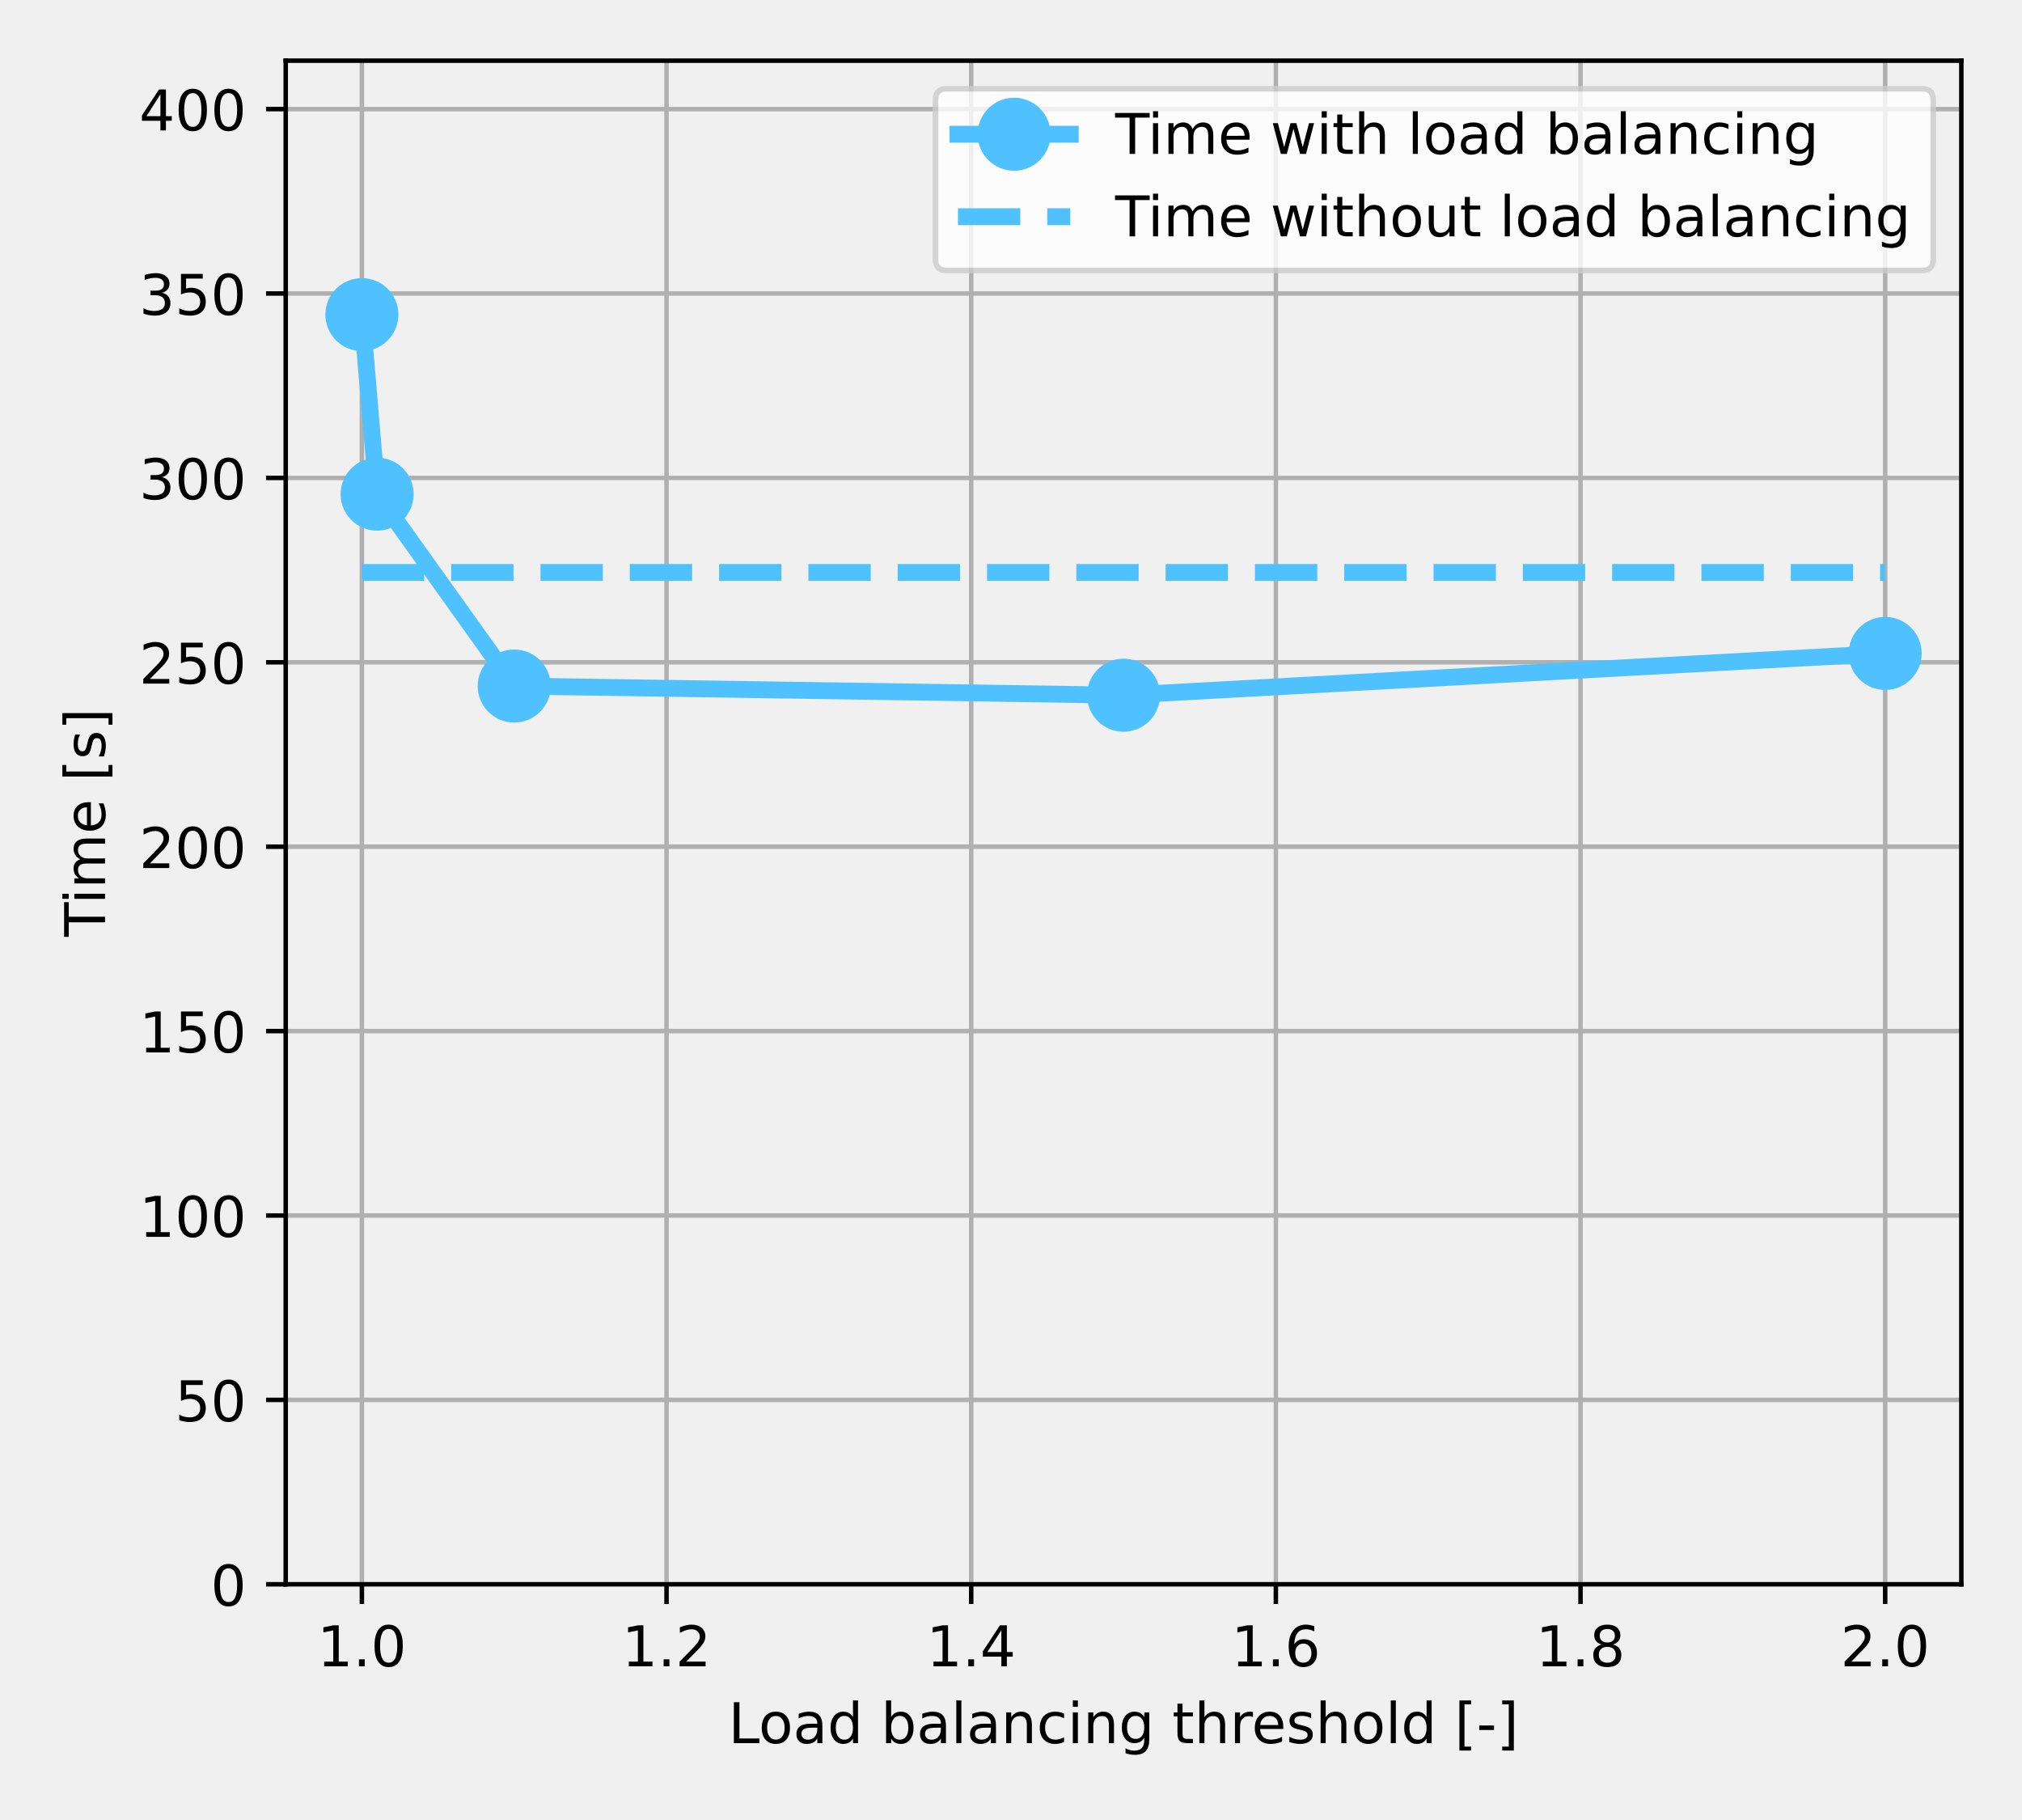
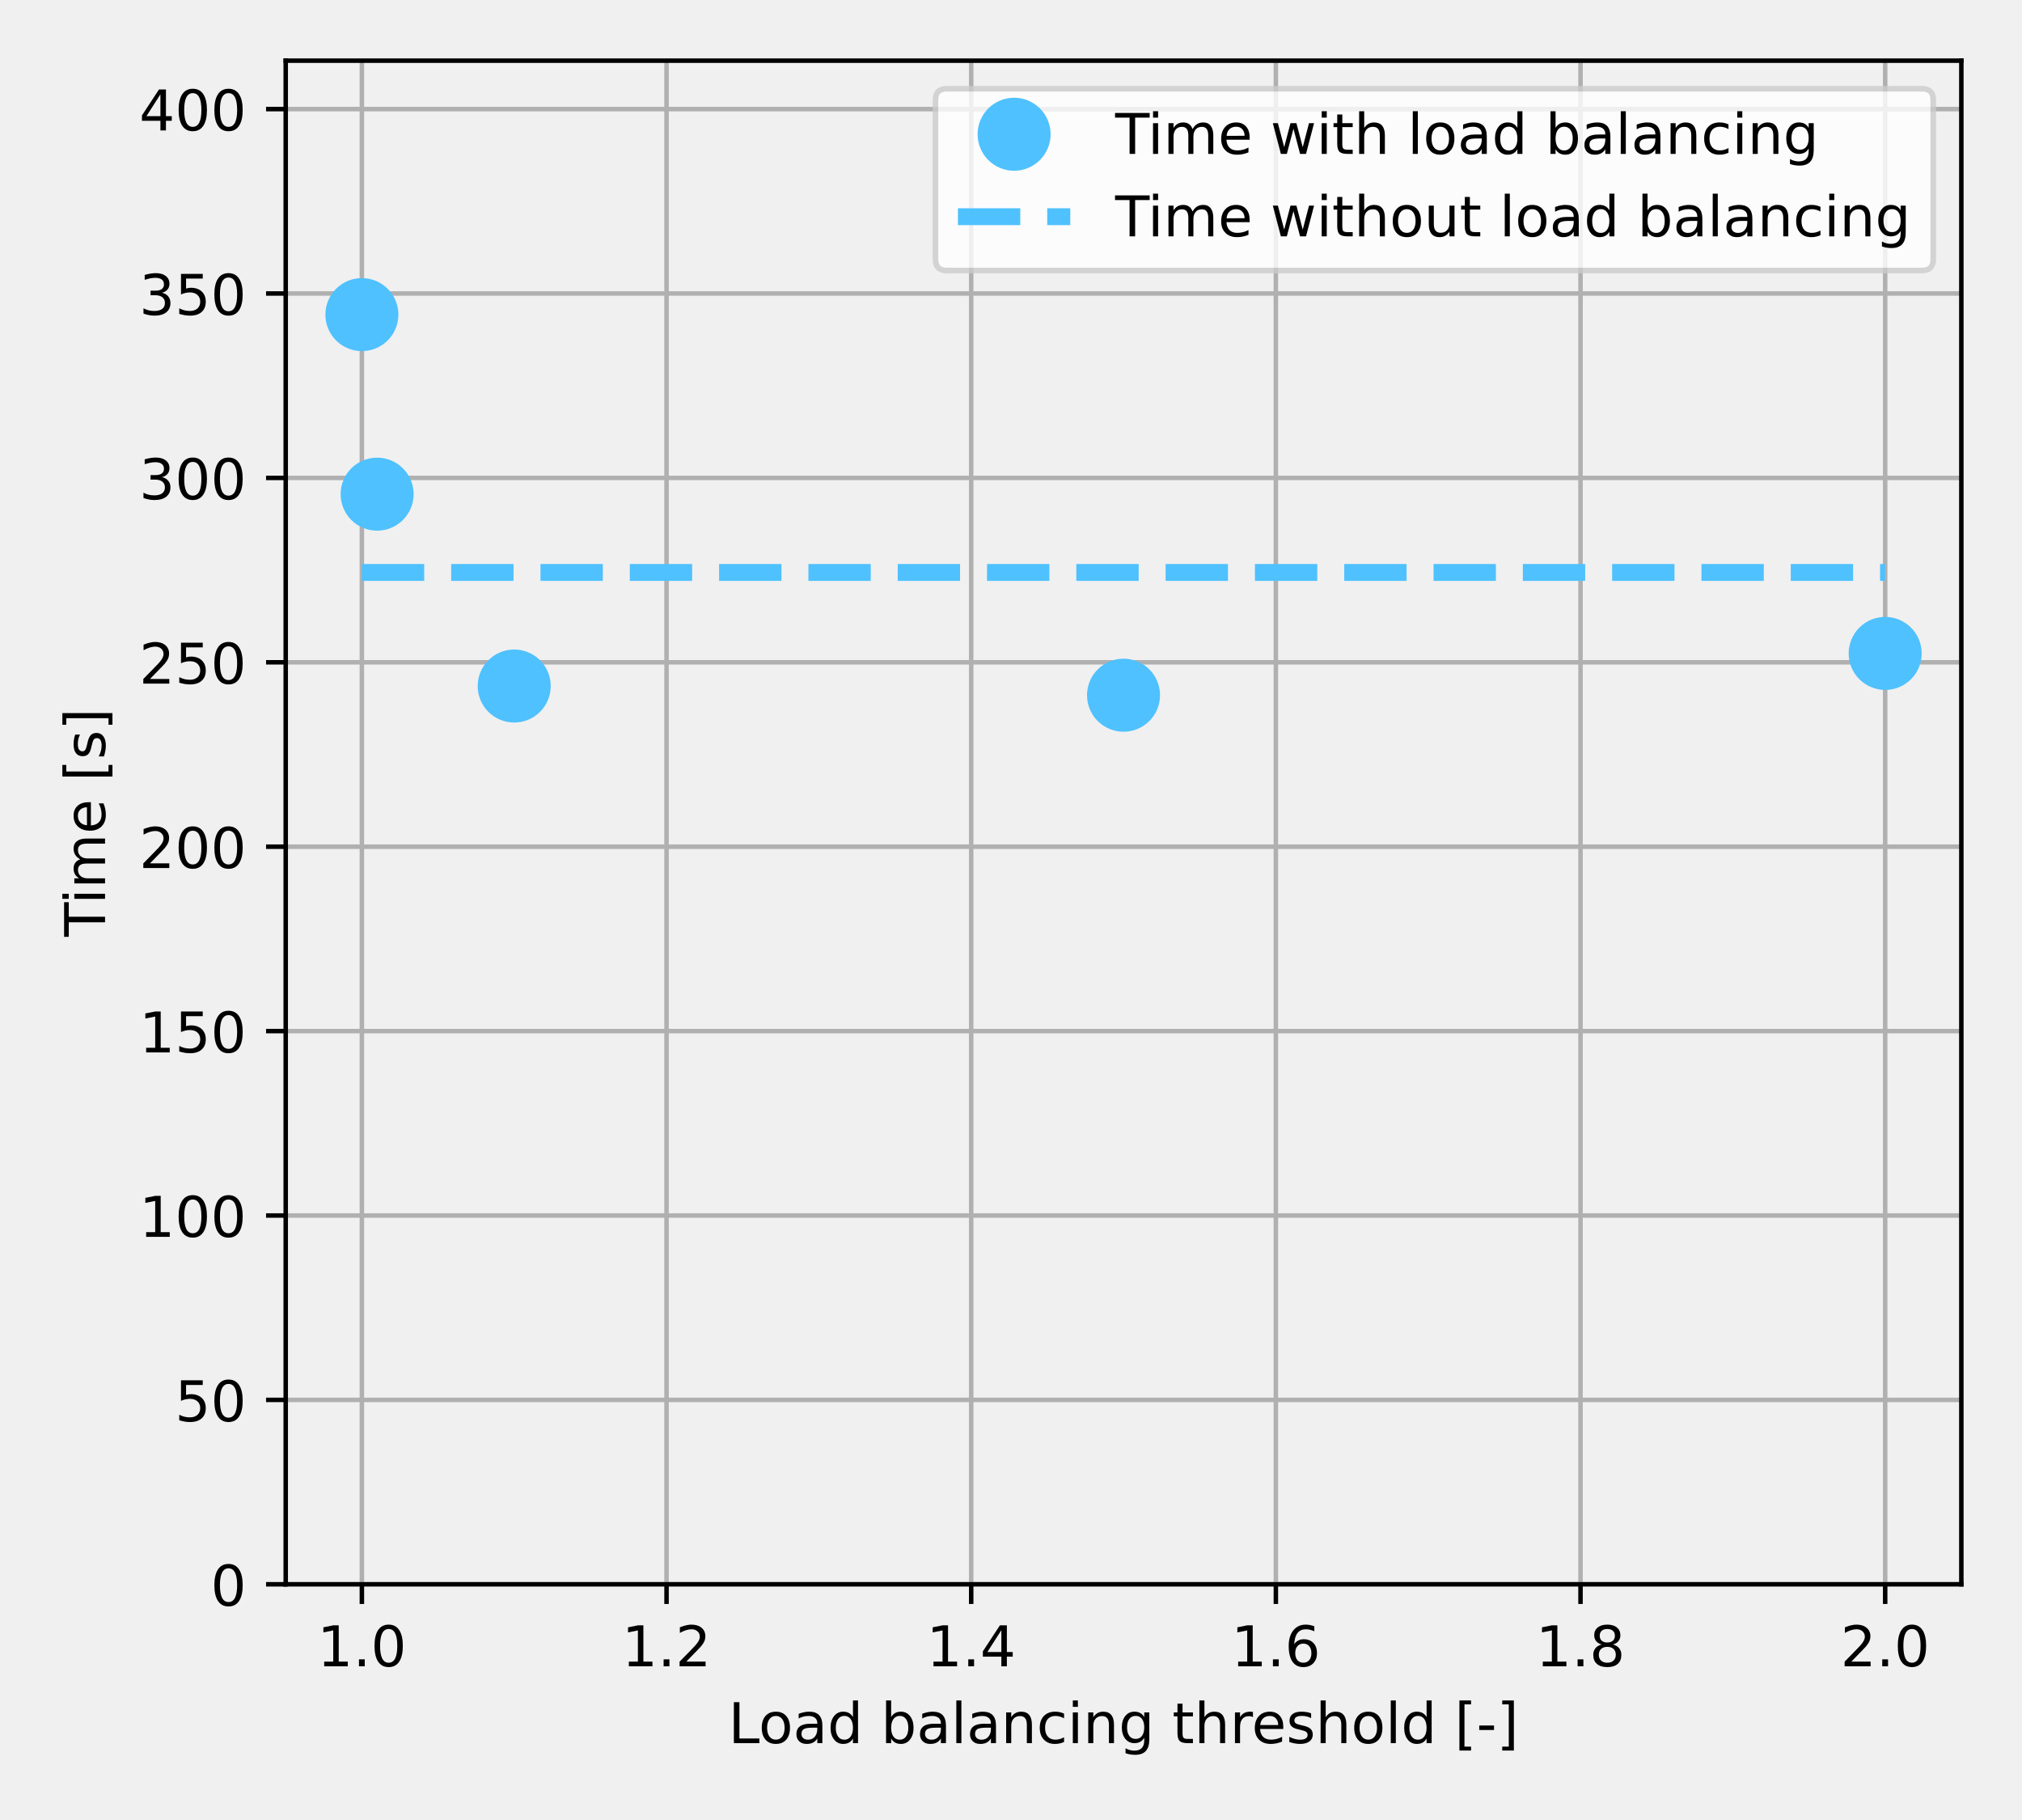
<svg xmlns="http://www.w3.org/2000/svg" xmlns:xlink="http://www.w3.org/1999/xlink" width="360pt" height="324pt" viewBox="0 0 360 324" version="1.1">
  <defs>
    <style type="text/css">*{stroke-linejoin: round; stroke-linecap: butt}</style>
  </defs>
  <g id="figure_1">
    <g id="patch_1">
      <path d="M 0 324  L 360 324  L 360 0  L 0 0  L 0 324  z " style="fill: none" />
    </g>
    <g id="axes_1">
      <g id="patch_2">
        <path d="M 50.87 282.04  L 349.2 282.04  L 349.2 10.8  L 50.87 10.8  L 50.87 282.04  z " style="fill: none" />
      </g>
      <g id="matplotlib.axis_1">
        <g id="xtick_1">
          <g id="line2d_1">
-             <path d="M 64.43 282.04  L 64.43 10.8  " clip-path="url(#p632267bd75)" style="fill: none; stroke: #b0b0b0; stroke-width: 0.8; stroke-linecap: square" />
+             <path d="M 64.43 282.04  L 64.43 10.8  " clip-path="url(#p7f5365e370)" style="fill: none; stroke: #b0b0b0; stroke-width: 0.8; stroke-linecap: square" />
          </g>
          <g id="line2d_2">
            <defs>
-               <path id="m1d041467c5" d="M 0 0  L 0 3.5  " style="stroke: #000000; stroke-width: 0.8" />
-             </defs>
-             <g>
-               <use xlink:href="#m1d041467c5" x="64.43" y="282.04" style="stroke: #000000; stroke-width: 0.8" />
+               <path id="m1c32c2e2c2" d="M 0 0  L 0 3.5  " style="stroke: #000000; stroke-width: 0.8" />
+             </defs>
+             <g>
+               <use xlink:href="#m1c32c2e2c2" x="64.43" y="282.04" style="stroke: #000000; stroke-width: 0.8" />
            </g>
          </g>
          <g id="text_1">
            <g transform="translate(56.47889 296.6384)scale(0.1 -0.1)">
              <defs>
                <path id="DejaVuSans-31" d="M 794 531  L 1825 531  L 1825 4091  L 703 3866  L 703 4441  L 1819 4666  L 2450 4666  L 2450 531  L 3481 531  L 3481 0  L 794 0  L 794 531  z " transform="scale(0.015625)" />
                <path id="DejaVuSans-2e" d="M 684 794  L 1344 794  L 1344 0  L 684 0  L 684 794  z " transform="scale(0.015625)" />
                <path id="DejaVuSans-30" d="M 2034 4250  Q 1547 4250 1301 3770  Q 1056 3291 1056 2328  Q 1056 1369 1301 889  Q 1547 409 2034 409  Q 2525 409 2770 889  Q 3016 1369 3016 2328  Q 3016 3291 2770 3770  Q 2525 4250 2034 4250  z M 2034 4750  Q 2819 4750 3233 4129  Q 3647 3509 3647 2328  Q 3647 1150 3233 529  Q 2819 -91 2034 -91  Q 1250 -91 836 529  Q 422 1150 422 2328  Q 422 3509 836 4129  Q 1250 4750 2034 4750  z " transform="scale(0.015625)" />
              </defs>
              <use xlink:href="#DejaVuSans-31" />
              <use xlink:href="#DejaVuSans-2e" x="63.623" />
              <use xlink:href="#DejaVuSans-30" x="95.41" />
            </g>
          </g>
        </g>
        <g id="xtick_2">
          <g id="line2d_3">
-             <path d="M 118.672 282.04  L 118.672 10.8  " clip-path="url(#p632267bd75)" style="fill: none; stroke: #b0b0b0; stroke-width: 0.8; stroke-linecap: square" />
+             <path d="M 118.672 282.04  L 118.672 10.8  " clip-path="url(#p7f5365e370)" style="fill: none; stroke: #b0b0b0; stroke-width: 0.8; stroke-linecap: square" />
          </g>
          <g id="line2d_4">
            <g>
-               <use xlink:href="#m1d041467c5" x="118.672" y="282.04" style="stroke: #000000; stroke-width: 0.8" />
+               <use xlink:href="#m1c32c2e2c2" x="118.672" y="282.04" style="stroke: #000000; stroke-width: 0.8" />
            </g>
          </g>
          <g id="text_2">
            <g transform="translate(110.7207 296.6384)scale(0.1 -0.1)">
              <defs>
                <path id="DejaVuSans-32" d="M 1228 531  L 3431 531  L 3431 0  L 469 0  L 469 531  Q 828 903 1448 1529  Q 2069 2156 2228 2338  Q 2531 2678 2651 2914  Q 2772 3150 2772 3378  Q 2772 3750 2511 3984  Q 2250 4219 1831 4219  Q 1534 4219 1204 4116  Q 875 4013 500 3803  L 500 4441  Q 881 4594 1212 4672  Q 1544 4750 1819 4750  Q 2544 4750 2975 4387  Q 3406 4025 3406 3419  Q 3406 3131 3298 2873  Q 3191 2616 2906 2266  Q 2828 2175 2409 1742  Q 1991 1309 1228 531  z " transform="scale(0.015625)" />
              </defs>
              <use xlink:href="#DejaVuSans-31" />
              <use xlink:href="#DejaVuSans-2e" x="63.623" />
              <use xlink:href="#DejaVuSans-32" x="95.41" />
            </g>
          </g>
        </g>
        <g id="xtick_3">
          <g id="line2d_5">
-             <path d="M 172.914 282.04  L 172.914 10.8  " clip-path="url(#p632267bd75)" style="fill: none; stroke: #b0b0b0; stroke-width: 0.8; stroke-linecap: square" />
+             <path d="M 172.914 282.04  L 172.914 10.8  " clip-path="url(#p7f5365e370)" style="fill: none; stroke: #b0b0b0; stroke-width: 0.8; stroke-linecap: square" />
          </g>
          <g id="line2d_6">
            <g>
-               <use xlink:href="#m1d041467c5" x="172.914" y="282.04" style="stroke: #000000; stroke-width: 0.8" />
+               <use xlink:href="#m1c32c2e2c2" x="172.914" y="282.04" style="stroke: #000000; stroke-width: 0.8" />
            </g>
          </g>
          <g id="text_3">
            <g transform="translate(164.9625 296.6384)scale(0.1 -0.1)">
              <defs>
                <path id="DejaVuSans-34" d="M 2419 4116  L 825 1625  L 2419 1625  L 2419 4116  z M 2253 4666  L 3047 4666  L 3047 1625  L 3713 1625  L 3713 1100  L 3047 1100  L 3047 0  L 2419 0  L 2419 1100  L 313 1100  L 313 1709  L 2253 4666  z " transform="scale(0.015625)" />
              </defs>
              <use xlink:href="#DejaVuSans-31" />
              <use xlink:href="#DejaVuSans-2e" x="63.623" />
              <use xlink:href="#DejaVuSans-34" x="95.41" />
            </g>
          </g>
        </g>
        <g id="xtick_4">
          <g id="line2d_7">
-             <path d="M 227.156 282.04  L 227.156 10.8  " clip-path="url(#p632267bd75)" style="fill: none; stroke: #b0b0b0; stroke-width: 0.8; stroke-linecap: square" />
+             <path d="M 227.156 282.04  L 227.156 10.8  " clip-path="url(#p7f5365e370)" style="fill: none; stroke: #b0b0b0; stroke-width: 0.8; stroke-linecap: square" />
          </g>
          <g id="line2d_8">
            <g>
-               <use xlink:href="#m1d041467c5" x="227.156" y="282.04" style="stroke: #000000; stroke-width: 0.8" />
+               <use xlink:href="#m1c32c2e2c2" x="227.156" y="282.04" style="stroke: #000000; stroke-width: 0.8" />
            </g>
          </g>
          <g id="text_4">
            <g transform="translate(219.2043 296.6384)scale(0.1 -0.1)">
              <defs>
                <path id="DejaVuSans-36" d="M 2113 2584  Q 1688 2584 1439 2293  Q 1191 2003 1191 1497  Q 1191 994 1439 701  Q 1688 409 2113 409  Q 2538 409 2786 701  Q 3034 994 3034 1497  Q 3034 2003 2786 2293  Q 2538 2584 2113 2584  z M 3366 4563  L 3366 3988  Q 3128 4100 2886 4159  Q 2644 4219 2406 4219  Q 1781 4219 1451 3797  Q 1122 3375 1075 2522  Q 1259 2794 1537 2939  Q 1816 3084 2150 3084  Q 2853 3084 3261 2657  Q 3669 2231 3669 1497  Q 3669 778 3244 343  Q 2819 -91 2113 -91  Q 1303 -91 875 529  Q 447 1150 447 2328  Q 447 3434 972 4092  Q 1497 4750 2381 4750  Q 2619 4750 2861 4703  Q 3103 4656 3366 4563  z " transform="scale(0.015625)" />
              </defs>
              <use xlink:href="#DejaVuSans-31" />
              <use xlink:href="#DejaVuSans-2e" x="63.623" />
              <use xlink:href="#DejaVuSans-36" x="95.41" />
            </g>
          </g>
        </g>
        <g id="xtick_5">
          <g id="line2d_9">
-             <path d="M 281.398 282.04  L 281.398 10.8  " clip-path="url(#p632267bd75)" style="fill: none; stroke: #b0b0b0; stroke-width: 0.8; stroke-linecap: square" />
+             <path d="M 281.398 282.04  L 281.398 10.8  " clip-path="url(#p7f5365e370)" style="fill: none; stroke: #b0b0b0; stroke-width: 0.8; stroke-linecap: square" />
          </g>
          <g id="line2d_10">
            <g>
-               <use xlink:href="#m1d041467c5" x="281.398" y="282.04" style="stroke: #000000; stroke-width: 0.8" />
+               <use xlink:href="#m1c32c2e2c2" x="281.398" y="282.04" style="stroke: #000000; stroke-width: 0.8" />
            </g>
          </g>
          <g id="text_5">
            <g transform="translate(273.4462 296.6384)scale(0.1 -0.1)">
              <defs>
                <path id="DejaVuSans-38" d="M 2034 2216  Q 1584 2216 1326 1975  Q 1069 1734 1069 1313  Q 1069 891 1326 650  Q 1584 409 2034 409  Q 2484 409 2743 651  Q 3003 894 3003 1313  Q 3003 1734 2745 1975  Q 2488 2216 2034 2216  z M 1403 2484  Q 997 2584 770 2862  Q 544 3141 544 3541  Q 544 4100 942 4425  Q 1341 4750 2034 4750  Q 2731 4750 3128 4425  Q 3525 4100 3525 3541  Q 3525 3141 3298 2862  Q 3072 2584 2669 2484  Q 3125 2378 3379 2068  Q 3634 1759 3634 1313  Q 3634 634 3220 271  Q 2806 -91 2034 -91  Q 1263 -91 848 271  Q 434 634 434 1313  Q 434 1759 690 2068  Q 947 2378 1403 2484  z M 1172 3481  Q 1172 3119 1398 2916  Q 1625 2713 2034 2713  Q 2441 2713 2670 2916  Q 2900 3119 2900 3481  Q 2900 3844 2670 4047  Q 2441 4250 2034 4250  Q 1625 4250 1398 4047  Q 1172 3844 1172 3481  z " transform="scale(0.015625)" />
              </defs>
              <use xlink:href="#DejaVuSans-31" />
              <use xlink:href="#DejaVuSans-2e" x="63.623" />
              <use xlink:href="#DejaVuSans-38" x="95.41" />
            </g>
          </g>
        </g>
        <g id="xtick_6">
          <g id="line2d_11">
-             <path d="M 335.64 282.04  L 335.64 10.8  " clip-path="url(#p632267bd75)" style="fill: none; stroke: #b0b0b0; stroke-width: 0.8; stroke-linecap: square" />
+             <path d="M 335.64 282.04  L 335.64 10.8  " clip-path="url(#p7f5365e370)" style="fill: none; stroke: #b0b0b0; stroke-width: 0.8; stroke-linecap: square" />
          </g>
          <g id="line2d_12">
            <g>
-               <use xlink:href="#m1d041467c5" x="335.64" y="282.04" style="stroke: #000000; stroke-width: 0.8" />
+               <use xlink:href="#m1c32c2e2c2" x="335.64" y="282.04" style="stroke: #000000; stroke-width: 0.8" />
            </g>
          </g>
          <g id="text_6">
            <g transform="translate(327.688 296.6384)scale(0.1 -0.1)">
              <use xlink:href="#DejaVuSans-32" />
              <use xlink:href="#DejaVuSans-2e" x="63.623" />
              <use xlink:href="#DejaVuSans-30" x="95.41" />
            </g>
          </g>
        </g>
        <g id="text_7">
          <g transform="translate(129.6803 310.3166)scale(0.1 -0.1)">
            <defs>
              <path id="DejaVuSans-4c" d="M 628 4666  L 1259 4666  L 1259 531  L 3531 531  L 3531 0  L 628 0  L 628 4666  z " transform="scale(0.015625)" />
              <path id="DejaVuSans-6f" d="M 1959 3097  Q 1497 3097 1228 2736  Q 959 2375 959 1747  Q 959 1119 1226 758  Q 1494 397 1959 397  Q 2419 397 2687 759  Q 2956 1122 2956 1747  Q 2956 2369 2687 2733  Q 2419 3097 1959 3097  z M 1959 3584  Q 2709 3584 3137 3096  Q 3566 2609 3566 1747  Q 3566 888 3137 398  Q 2709 -91 1959 -91  Q 1206 -91 779 398  Q 353 888 353 1747  Q 353 2609 779 3096  Q 1206 3584 1959 3584  z " transform="scale(0.015625)" />
              <path id="DejaVuSans-61" d="M 2194 1759  Q 1497 1759 1228 1600  Q 959 1441 959 1056  Q 959 750 1161 570  Q 1363 391 1709 391  Q 2188 391 2477 730  Q 2766 1069 2766 1631  L 2766 1759  L 2194 1759  z M 3341 1997  L 3341 0  L 2766 0  L 2766 531  Q 2569 213 2275 61  Q 1981 -91 1556 -91  Q 1019 -91 701 211  Q 384 513 384 1019  Q 384 1609 779 1909  Q 1175 2209 1959 2209  L 2766 2209  L 2766 2266  Q 2766 2663 2505 2880  Q 2244 3097 1772 3097  Q 1472 3097 1187 3025  Q 903 2953 641 2809  L 641 3341  Q 956 3463 1253 3523  Q 1550 3584 1831 3584  Q 2591 3584 2966 3190  Q 3341 2797 3341 1997  z " transform="scale(0.015625)" />
              <path id="DejaVuSans-64" d="M 2906 2969  L 2906 4863  L 3481 4863  L 3481 0  L 2906 0  L 2906 525  Q 2725 213 2448 61  Q 2172 -91 1784 -91  Q 1150 -91 751 415  Q 353 922 353 1747  Q 353 2572 751 3078  Q 1150 3584 1784 3584  Q 2172 3584 2448 3432  Q 2725 3281 2906 2969  z M 947 1747  Q 947 1113 1208 752  Q 1469 391 1925 391  Q 2381 391 2643 752  Q 2906 1113 2906 1747  Q 2906 2381 2643 2742  Q 2381 3103 1925 3103  Q 1469 3103 1208 2742  Q 947 2381 947 1747  z " transform="scale(0.015625)" />
              <path id="DejaVuSans-20" transform="scale(0.015625)" />
              <path id="DejaVuSans-62" d="M 3116 1747  Q 3116 2381 2855 2742  Q 2594 3103 2138 3103  Q 1681 3103 1420 2742  Q 1159 2381 1159 1747  Q 1159 1113 1420 752  Q 1681 391 2138 391  Q 2594 391 2855 752  Q 3116 1113 3116 1747  z M 1159 2969  Q 1341 3281 1617 3432  Q 1894 3584 2278 3584  Q 2916 3584 3314 3078  Q 3713 2572 3713 1747  Q 3713 922 3314 415  Q 2916 -91 2278 -91  Q 1894 -91 1617 61  Q 1341 213 1159 525  L 1159 0  L 581 0  L 581 4863  L 1159 4863  L 1159 2969  z " transform="scale(0.015625)" />
              <path id="DejaVuSans-6c" d="M 603 4863  L 1178 4863  L 1178 0  L 603 0  L 603 4863  z " transform="scale(0.015625)" />
              <path id="DejaVuSans-6e" d="M 3513 2113  L 3513 0  L 2938 0  L 2938 2094  Q 2938 2591 2744 2837  Q 2550 3084 2163 3084  Q 1697 3084 1428 2787  Q 1159 2491 1159 1978  L 1159 0  L 581 0  L 581 3500  L 1159 3500  L 1159 2956  Q 1366 3272 1645 3428  Q 1925 3584 2291 3584  Q 2894 3584 3203 3211  Q 3513 2838 3513 2113  z " transform="scale(0.015625)" />
              <path id="DejaVuSans-63" d="M 3122 3366  L 3122 2828  Q 2878 2963 2633 3030  Q 2388 3097 2138 3097  Q 1578 3097 1268 2742  Q 959 2388 959 1747  Q 959 1106 1268 751  Q 1578 397 2138 397  Q 2388 397 2633 464  Q 2878 531 3122 666  L 3122 134  Q 2881 22 2623 -34  Q 2366 -91 2075 -91  Q 1284 -91 818 406  Q 353 903 353 1747  Q 353 2603 823 3093  Q 1294 3584 2113 3584  Q 2378 3584 2631 3529  Q 2884 3475 3122 3366  z " transform="scale(0.015625)" />
              <path id="DejaVuSans-69" d="M 603 3500  L 1178 3500  L 1178 0  L 603 0  L 603 3500  z M 603 4863  L 1178 4863  L 1178 4134  L 603 4134  L 603 4863  z " transform="scale(0.015625)" />
              <path id="DejaVuSans-67" d="M 2906 1791  Q 2906 2416 2648 2759  Q 2391 3103 1925 3103  Q 1463 3103 1205 2759  Q 947 2416 947 1791  Q 947 1169 1205 825  Q 1463 481 1925 481  Q 2391 481 2648 825  Q 2906 1169 2906 1791  z M 3481 434  Q 3481 -459 3084 -895  Q 2688 -1331 1869 -1331  Q 1566 -1331 1297 -1286  Q 1028 -1241 775 -1147  L 775 -588  Q 1028 -725 1275 -790  Q 1522 -856 1778 -856  Q 2344 -856 2625 -561  Q 2906 -266 2906 331  L 2906 616  Q 2728 306 2450 153  Q 2172 0 1784 0  Q 1141 0 747 490  Q 353 981 353 1791  Q 353 2603 747 3093  Q 1141 3584 1784 3584  Q 2172 3584 2450 3431  Q 2728 3278 2906 2969  L 2906 3500  L 3481 3500  L 3481 434  z " transform="scale(0.015625)" />
              <path id="DejaVuSans-74" d="M 1172 4494  L 1172 3500  L 2356 3500  L 2356 3053  L 1172 3053  L 1172 1153  Q 1172 725 1289 603  Q 1406 481 1766 481  L 2356 481  L 2356 0  L 1766 0  Q 1100 0 847 248  Q 594 497 594 1153  L 594 3053  L 172 3053  L 172 3500  L 594 3500  L 594 4494  L 1172 4494  z " transform="scale(0.015625)" />
              <path id="DejaVuSans-68" d="M 3513 2113  L 3513 0  L 2938 0  L 2938 2094  Q 2938 2591 2744 2837  Q 2550 3084 2163 3084  Q 1697 3084 1428 2787  Q 1159 2491 1159 1978  L 1159 0  L 581 0  L 581 4863  L 1159 4863  L 1159 2956  Q 1366 3272 1645 3428  Q 1925 3584 2291 3584  Q 2894 3584 3203 3211  Q 3513 2838 3513 2113  z " transform="scale(0.015625)" />
              <path id="DejaVuSans-72" d="M 2631 2963  Q 2534 3019 2420 3045  Q 2306 3072 2169 3072  Q 1681 3072 1420 2755  Q 1159 2438 1159 1844  L 1159 0  L 581 0  L 581 3500  L 1159 3500  L 1159 2956  Q 1341 3275 1631 3429  Q 1922 3584 2338 3584  Q 2397 3584 2469 3576  Q 2541 3569 2628 3553  L 2631 2963  z " transform="scale(0.015625)" />
              <path id="DejaVuSans-65" d="M 3597 1894  L 3597 1613  L 953 1613  Q 991 1019 1311 708  Q 1631 397 2203 397  Q 2534 397 2845 478  Q 3156 559 3463 722  L 3463 178  Q 3153 47 2828 -22  Q 2503 -91 2169 -91  Q 1331 -91 842 396  Q 353 884 353 1716  Q 353 2575 817 3079  Q 1281 3584 2069 3584  Q 2775 3584 3186 3129  Q 3597 2675 3597 1894  z M 3022 2063  Q 3016 2534 2758 2815  Q 2500 3097 2075 3097  Q 1594 3097 1305 2825  Q 1016 2553 972 2059  L 3022 2063  z " transform="scale(0.015625)" />
              <path id="DejaVuSans-73" d="M 2834 3397  L 2834 2853  Q 2591 2978 2328 3040  Q 2066 3103 1784 3103  Q 1356 3103 1142 2972  Q 928 2841 928 2578  Q 928 2378 1081 2264  Q 1234 2150 1697 2047  L 1894 2003  Q 2506 1872 2764 1633  Q 3022 1394 3022 966  Q 3022 478 2636 193  Q 2250 -91 1575 -91  Q 1294 -91 989 -36  Q 684 19 347 128  L 347 722  Q 666 556 975 473  Q 1284 391 1588 391  Q 1994 391 2212 530  Q 2431 669 2431 922  Q 2431 1156 2273 1281  Q 2116 1406 1581 1522  L 1381 1569  Q 847 1681 609 1914  Q 372 2147 372 2553  Q 372 3047 722 3315  Q 1072 3584 1716 3584  Q 2034 3584 2315 3537  Q 2597 3491 2834 3397  z " transform="scale(0.015625)" />
              <path id="DejaVuSans-5b" d="M 550 4863  L 1875 4863  L 1875 4416  L 1125 4416  L 1125 -397  L 1875 -397  L 1875 -844  L 550 -844  L 550 4863  z " transform="scale(0.015625)" />
              <path id="DejaVuSans-2d" d="M 313 2009  L 1997 2009  L 1997 1497  L 313 1497  L 313 2009  z " transform="scale(0.015625)" />
              <path id="DejaVuSans-5d" d="M 1947 4863  L 1947 -844  L 622 -844  L 622 -397  L 1369 -397  L 1369 4416  L 622 4416  L 622 4863  L 1947 4863  z " transform="scale(0.015625)" />
            </defs>
            <use xlink:href="#DejaVuSans-4c" />
            <use xlink:href="#DejaVuSans-6f" x="53.963" />
            <use xlink:href="#DejaVuSans-61" x="115.145" />
            <use xlink:href="#DejaVuSans-64" x="176.424" />
            <use xlink:href="#DejaVuSans-20" x="239.9" />
            <use xlink:href="#DejaVuSans-62" x="271.688" />
            <use xlink:href="#DejaVuSans-61" x="335.164" />
            <use xlink:href="#DejaVuSans-6c" x="396.443" />
            <use xlink:href="#DejaVuSans-61" x="424.227" />
            <use xlink:href="#DejaVuSans-6e" x="485.506" />
            <use xlink:href="#DejaVuSans-63" x="548.885" />
            <use xlink:href="#DejaVuSans-69" x="603.865" />
            <use xlink:href="#DejaVuSans-6e" x="631.648" />
            <use xlink:href="#DejaVuSans-67" x="695.027" />
            <use xlink:href="#DejaVuSans-20" x="758.504" />
            <use xlink:href="#DejaVuSans-74" x="790.291" />
            <use xlink:href="#DejaVuSans-68" x="829.5" />
            <use xlink:href="#DejaVuSans-72" x="892.879" />
            <use xlink:href="#DejaVuSans-65" x="931.742" />
            <use xlink:href="#DejaVuSans-73" x="993.266" />
            <use xlink:href="#DejaVuSans-68" x="1045.365" />
            <use xlink:href="#DejaVuSans-6f" x="1108.744" />
            <use xlink:href="#DejaVuSans-6c" x="1169.926" />
            <use xlink:href="#DejaVuSans-64" x="1197.709" />
            <use xlink:href="#DejaVuSans-20" x="1261.186" />
            <use xlink:href="#DejaVuSans-5b" x="1292.973" />
            <use xlink:href="#DejaVuSans-2d" x="1331.986" />
            <use xlink:href="#DejaVuSans-5d" x="1368.07" />
          </g>
        </g>
      </g>
      <g id="matplotlib.axis_2">
        <g id="ytick_1">
          <g id="line2d_13">
-             <path d="M 50.87 282.04  L 349.2 282.04  " clip-path="url(#p632267bd75)" style="fill: none; stroke: #b0b0b0; stroke-width: 0.8; stroke-linecap: square" />
+             <path d="M 50.87 282.04  L 349.2 282.04  " clip-path="url(#p7f5365e370)" style="fill: none; stroke: #b0b0b0; stroke-width: 0.8; stroke-linecap: square" />
          </g>
          <g id="line2d_14">
            <defs>
-               <path id="m7965419665" d="M 0 0  L -3.5 0  " style="stroke: #000000; stroke-width: 0.8" />
-             </defs>
-             <g>
-               <use xlink:href="#m7965419665" x="50.87" y="282.04" style="stroke: #000000; stroke-width: 0.8" />
+               <path id="mdfaf7379e4" d="M 0 0  L -3.5 0  " style="stroke: #000000; stroke-width: 0.8" />
+             </defs>
+             <g>
+               <use xlink:href="#mdfaf7379e4" x="50.87" y="282.04" style="stroke: #000000; stroke-width: 0.8" />
            </g>
          </g>
          <g id="text_8">
            <g transform="translate(37.5075 285.8392)scale(0.1 -0.1)">
              <use xlink:href="#DejaVuSans-30" />
            </g>
          </g>
        </g>
        <g id="ytick_2">
          <g id="line2d_15">
-             <path d="M 50.87 249.213  L 349.2 249.213  " clip-path="url(#p632267bd75)" style="fill: none; stroke: #b0b0b0; stroke-width: 0.8; stroke-linecap: square" />
+             <path d="M 50.87 249.213  L 349.2 249.213  " clip-path="url(#p7f5365e370)" style="fill: none; stroke: #b0b0b0; stroke-width: 0.8; stroke-linecap: square" />
          </g>
          <g id="line2d_16">
            <g>
-               <use xlink:href="#m7965419665" x="50.87" y="249.213" style="stroke: #000000; stroke-width: 0.8" />
+               <use xlink:href="#mdfaf7379e4" x="50.87" y="249.213" style="stroke: #000000; stroke-width: 0.8" />
            </g>
          </g>
          <g id="text_9">
            <g transform="translate(31.145 253.012)scale(0.1 -0.1)">
              <defs>
                <path id="DejaVuSans-35" d="M 691 4666  L 3169 4666  L 3169 4134  L 1269 4134  L 1269 2991  Q 1406 3038 1543 3061  Q 1681 3084 1819 3084  Q 2600 3084 3056 2656  Q 3513 2228 3513 1497  Q 3513 744 3044 326  Q 2575 -91 1722 -91  Q 1428 -91 1123 -41  Q 819 9 494 109  L 494 744  Q 775 591 1075 516  Q 1375 441 1709 441  Q 2250 441 2565 725  Q 2881 1009 2881 1497  Q 2881 1984 2565 2268  Q 2250 2553 1709 2553  Q 1456 2553 1204 2497  Q 953 2441 691 2322  L 691 4666  z " transform="scale(0.015625)" />
              </defs>
              <use xlink:href="#DejaVuSans-35" />
              <use xlink:href="#DejaVuSans-30" x="63.623" />
            </g>
          </g>
        </g>
        <g id="ytick_3">
          <g id="line2d_17">
-             <path d="M 50.87 216.386  L 349.2 216.386  " clip-path="url(#p632267bd75)" style="fill: none; stroke: #b0b0b0; stroke-width: 0.8; stroke-linecap: square" />
+             <path d="M 50.87 216.386  L 349.2 216.386  " clip-path="url(#p7f5365e370)" style="fill: none; stroke: #b0b0b0; stroke-width: 0.8; stroke-linecap: square" />
          </g>
          <g id="line2d_18">
            <g>
-               <use xlink:href="#m7965419665" x="50.87" y="216.386" style="stroke: #000000; stroke-width: 0.8" />
+               <use xlink:href="#mdfaf7379e4" x="50.87" y="216.386" style="stroke: #000000; stroke-width: 0.8" />
            </g>
          </g>
          <g id="text_10">
            <g transform="translate(24.7825 220.1847)scale(0.1 -0.1)">
              <use xlink:href="#DejaVuSans-31" />
              <use xlink:href="#DejaVuSans-30" x="63.623" />
              <use xlink:href="#DejaVuSans-30" x="127.246" />
            </g>
          </g>
        </g>
        <g id="ytick_4">
          <g id="line2d_19">
-             <path d="M 50.87 183.558  L 349.2 183.558  " clip-path="url(#p632267bd75)" style="fill: none; stroke: #b0b0b0; stroke-width: 0.8; stroke-linecap: square" />
+             <path d="M 50.87 183.558  L 349.2 183.558  " clip-path="url(#p7f5365e370)" style="fill: none; stroke: #b0b0b0; stroke-width: 0.8; stroke-linecap: square" />
          </g>
          <g id="line2d_20">
            <g>
-               <use xlink:href="#m7965419665" x="50.87" y="183.558" style="stroke: #000000; stroke-width: 0.8" />
+               <use xlink:href="#mdfaf7379e4" x="50.87" y="183.558" style="stroke: #000000; stroke-width: 0.8" />
            </g>
          </g>
          <g id="text_11">
            <g transform="translate(24.7825 187.3575)scale(0.1 -0.1)">
              <use xlink:href="#DejaVuSans-31" />
              <use xlink:href="#DejaVuSans-35" x="63.623" />
              <use xlink:href="#DejaVuSans-30" x="127.246" />
            </g>
          </g>
        </g>
        <g id="ytick_5">
          <g id="line2d_21">
-             <path d="M 50.87 150.731  L 349.2 150.731  " clip-path="url(#p632267bd75)" style="fill: none; stroke: #b0b0b0; stroke-width: 0.8; stroke-linecap: square" />
+             <path d="M 50.87 150.731  L 349.2 150.731  " clip-path="url(#p7f5365e370)" style="fill: none; stroke: #b0b0b0; stroke-width: 0.8; stroke-linecap: square" />
          </g>
          <g id="line2d_22">
            <g>
-               <use xlink:href="#m7965419665" x="50.87" y="150.731" style="stroke: #000000; stroke-width: 0.8" />
+               <use xlink:href="#mdfaf7379e4" x="50.87" y="150.731" style="stroke: #000000; stroke-width: 0.8" />
            </g>
          </g>
          <g id="text_12">
            <g transform="translate(24.7825 154.5302)scale(0.1 -0.1)">
              <use xlink:href="#DejaVuSans-32" />
              <use xlink:href="#DejaVuSans-30" x="63.623" />
              <use xlink:href="#DejaVuSans-30" x="127.246" />
            </g>
          </g>
        </g>
        <g id="ytick_6">
          <g id="line2d_23">
-             <path d="M 50.87 117.904  L 349.2 117.904  " clip-path="url(#p632267bd75)" style="fill: none; stroke: #b0b0b0; stroke-width: 0.8; stroke-linecap: square" />
+             <path d="M 50.87 117.904  L 349.2 117.904  " clip-path="url(#p7f5365e370)" style="fill: none; stroke: #b0b0b0; stroke-width: 0.8; stroke-linecap: square" />
          </g>
          <g id="line2d_24">
            <g>
-               <use xlink:href="#m7965419665" x="50.87" y="117.904" style="stroke: #000000; stroke-width: 0.8" />
+               <use xlink:href="#mdfaf7379e4" x="50.87" y="117.904" style="stroke: #000000; stroke-width: 0.8" />
            </g>
          </g>
          <g id="text_13">
            <g transform="translate(24.7825 121.703)scale(0.1 -0.1)">
              <use xlink:href="#DejaVuSans-32" />
              <use xlink:href="#DejaVuSans-35" x="63.623" />
              <use xlink:href="#DejaVuSans-30" x="127.246" />
            </g>
          </g>
        </g>
        <g id="ytick_7">
          <g id="line2d_25">
-             <path d="M 50.87 85.077  L 349.2 85.077  " clip-path="url(#p632267bd75)" style="fill: none; stroke: #b0b0b0; stroke-width: 0.8; stroke-linecap: square" />
+             <path d="M 50.87 85.077  L 349.2 85.077  " clip-path="url(#p7f5365e370)" style="fill: none; stroke: #b0b0b0; stroke-width: 0.8; stroke-linecap: square" />
          </g>
          <g id="line2d_26">
            <g>
-               <use xlink:href="#m7965419665" x="50.87" y="85.077" style="stroke: #000000; stroke-width: 0.8" />
+               <use xlink:href="#mdfaf7379e4" x="50.87" y="85.077" style="stroke: #000000; stroke-width: 0.8" />
            </g>
          </g>
          <g id="text_14">
            <g transform="translate(24.7825 88.87573)scale(0.1 -0.1)">
              <defs>
                <path id="DejaVuSans-33" d="M 2597 2516  Q 3050 2419 3304 2112  Q 3559 1806 3559 1356  Q 3559 666 3084 287  Q 2609 -91 1734 -91  Q 1441 -91 1130 -33  Q 819 25 488 141  L 488 750  Q 750 597 1062 519  Q 1375 441 1716 441  Q 2309 441 2620 675  Q 2931 909 2931 1356  Q 2931 1769 2642 2001  Q 2353 2234 1838 2234  L 1294 2234  L 1294 2753  L 1863 2753  Q 2328 2753 2575 2939  Q 2822 3125 2822 3475  Q 2822 3834 2567 4026  Q 2313 4219 1838 4219  Q 1578 4219 1281 4162  Q 984 4106 628 3988  L 628 4550  Q 988 4650 1302 4700  Q 1616 4750 1894 4750  Q 2613 4750 3031 4423  Q 3450 4097 3450 3541  Q 3450 3153 3228 2886  Q 3006 2619 2597 2516  z " transform="scale(0.015625)" />
              </defs>
              <use xlink:href="#DejaVuSans-33" />
              <use xlink:href="#DejaVuSans-30" x="63.623" />
              <use xlink:href="#DejaVuSans-30" x="127.246" />
            </g>
          </g>
        </g>
        <g id="ytick_8">
          <g id="line2d_27">
-             <path d="M 50.87 52.249  L 349.2 52.249  " clip-path="url(#p632267bd75)" style="fill: none; stroke: #b0b0b0; stroke-width: 0.8; stroke-linecap: square" />
+             <path d="M 50.87 52.249  L 349.2 52.249  " clip-path="url(#p7f5365e370)" style="fill: none; stroke: #b0b0b0; stroke-width: 0.8; stroke-linecap: square" />
          </g>
          <g id="line2d_28">
            <g>
-               <use xlink:href="#m7965419665" x="50.87" y="52.249" style="stroke: #000000; stroke-width: 0.8" />
+               <use xlink:href="#mdfaf7379e4" x="50.87" y="52.249" style="stroke: #000000; stroke-width: 0.8" />
            </g>
          </g>
          <g id="text_15">
            <g transform="translate(24.7825 56.04848)scale(0.1 -0.1)">
              <use xlink:href="#DejaVuSans-33" />
              <use xlink:href="#DejaVuSans-35" x="63.623" />
              <use xlink:href="#DejaVuSans-30" x="127.246" />
            </g>
          </g>
        </g>
        <g id="ytick_9">
          <g id="line2d_29">
-             <path d="M 50.87 19.422  L 349.2 19.422  " clip-path="url(#p632267bd75)" style="fill: none; stroke: #b0b0b0; stroke-width: 0.8; stroke-linecap: square" />
+             <path d="M 50.87 19.422  L 349.2 19.422  " clip-path="url(#p7f5365e370)" style="fill: none; stroke: #b0b0b0; stroke-width: 0.8; stroke-linecap: square" />
          </g>
          <g id="line2d_30">
            <g>
-               <use xlink:href="#m7965419665" x="50.87" y="19.422" style="stroke: #000000; stroke-width: 0.8" />
+               <use xlink:href="#mdfaf7379e4" x="50.87" y="19.422" style="stroke: #000000; stroke-width: 0.8" />
            </g>
          </g>
          <g id="text_16">
            <g transform="translate(24.7825 23.22123)scale(0.1 -0.1)">
              <use xlink:href="#DejaVuSans-34" />
              <use xlink:href="#DejaVuSans-30" x="63.623" />
              <use xlink:href="#DejaVuSans-30" x="127.246" />
            </g>
          </g>
        </g>
        <g id="text_17">
          <g transform="translate(18.70281 166.7489)rotate(-90)scale(0.1 -0.1)">
            <defs>
              <path id="DejaVuSans-54" d="M -19 4666  L 3928 4666  L 3928 4134  L 2272 4134  L 2272 0  L 1638 0  L 1638 4134  L -19 4134  L -19 4666  z " transform="scale(0.015625)" />
              <path id="DejaVuSans-6d" d="M 3328 2828  Q 3544 3216 3844 3400  Q 4144 3584 4550 3584  Q 5097 3584 5394 3201  Q 5691 2819 5691 2113  L 5691 0  L 5113 0  L 5113 2094  Q 5113 2597 4934 2840  Q 4756 3084 4391 3084  Q 3944 3084 3684 2787  Q 3425 2491 3425 1978  L 3425 0  L 2847 0  L 2847 2094  Q 2847 2600 2669 2842  Q 2491 3084 2119 3084  Q 1678 3084 1418 2786  Q 1159 2488 1159 1978  L 1159 0  L 581 0  L 581 3500  L 1159 3500  L 1159 2956  Q 1356 3278 1631 3431  Q 1906 3584 2284 3584  Q 2666 3584 2933 3390  Q 3200 3197 3328 2828  z " transform="scale(0.015625)" />
            </defs>
            <use xlink:href="#DejaVuSans-54" />
            <use xlink:href="#DejaVuSans-69" x="57.959" />
            <use xlink:href="#DejaVuSans-6d" x="85.742" />
            <use xlink:href="#DejaVuSans-65" x="183.154" />
            <use xlink:href="#DejaVuSans-20" x="244.678" />
            <use xlink:href="#DejaVuSans-5b" x="276.465" />
            <use xlink:href="#DejaVuSans-73" x="315.479" />
            <use xlink:href="#DejaVuSans-5d" x="367.578" />
          </g>
        </g>
      </g>
      <g id="line2d_31">
-         <path d="M 64.43 56.007  L 67.143 87.971  L 91.551 122.128  L 200.035 123.763  L 335.64 116.323  " clip-path="url(#p632267bd75)" style="fill: none; stroke: #4fc1ff; stroke-width: 3; stroke-linecap: square" />
        <defs>
-           <path id="m757126cdb2" d="M 0 6  C 1.591 6 3.117 5.368 4.243 4.243  C 5.368 3.117 6 1.591 6 0  C 6 -1.591 5.368 -3.117 4.243 -4.243  C 3.117 -5.368 1.591 -6 0 -6  C -1.591 -6 -3.117 -5.368 -4.243 -4.243  C -5.368 -3.117 -6 -1.591 -6 0  C -6 1.591 -5.368 3.117 -4.243 4.243  C -3.117 5.368 -1.591 6 0 6  z " style="stroke: #4fc1ff" />
+           <path id="mea29c1baa6" d="M 0 6  C 1.591 6 3.117 5.368 4.243 4.243  C 5.368 3.117 6 1.591 6 0  C 6 -1.591 5.368 -3.117 4.243 -4.243  C 3.117 -5.368 1.591 -6 0 -6  C -1.591 -6 -3.117 -5.368 -4.243 -4.243  C -5.368 -3.117 -6 -1.591 -6 0  C -6 1.591 -5.368 3.117 -4.243 4.243  C -3.117 5.368 -1.591 6 0 6  z " style="stroke: #4fc1ff" />
        </defs>
-         <g clip-path="url(#p632267bd75)">
-           <use xlink:href="#m757126cdb2" x="64.43" y="56.007" style="fill: #4fc1ff; stroke: #4fc1ff" />
-           <use xlink:href="#m757126cdb2" x="67.143" y="87.971" style="fill: #4fc1ff; stroke: #4fc1ff" />
-           <use xlink:href="#m757126cdb2" x="91.551" y="122.128" style="fill: #4fc1ff; stroke: #4fc1ff" />
-           <use xlink:href="#m757126cdb2" x="200.035" y="123.763" style="fill: #4fc1ff; stroke: #4fc1ff" />
-           <use xlink:href="#m757126cdb2" x="335.64" y="116.323" style="fill: #4fc1ff; stroke: #4fc1ff" />
+         <g clip-path="url(#p7f5365e370)">
+           <use xlink:href="#mea29c1baa6" x="64.43" y="56.007" style="fill: #4fc1ff; stroke: #4fc1ff" />
+           <use xlink:href="#mea29c1baa6" x="67.143" y="87.971" style="fill: #4fc1ff; stroke: #4fc1ff" />
+           <use xlink:href="#mea29c1baa6" x="91.551" y="122.128" style="fill: #4fc1ff; stroke: #4fc1ff" />
+           <use xlink:href="#mea29c1baa6" x="200.035" y="123.763" style="fill: #4fc1ff; stroke: #4fc1ff" />
+           <use xlink:href="#mea29c1baa6" x="335.64" y="116.323" style="fill: #4fc1ff; stroke: #4fc1ff" />
        </g>
      </g>
      <g id="line2d_32">
-         <path d="M 64.43 101.911  L 335.64 101.911  " clip-path="url(#p632267bd75)" style="fill: none; stroke-dasharray: 11.1,4.8; stroke-dashoffset: 0; stroke: #4fc1ff; stroke-width: 3" />
+         <path d="M 64.43 101.911  L 335.64 101.911  " clip-path="url(#p7f5365e370)" style="fill: none; stroke-dasharray: 11.1,4.8; stroke-dashoffset: 0; stroke: #4fc1ff; stroke-width: 3" />
      </g>
      <g id="patch_3">
        <path d="M 50.87 282.04  L 50.87 10.8  " style="fill: none; stroke: #000000; stroke-width: 0.8; stroke-linejoin: miter; stroke-linecap: square" />
      </g>
      <g id="patch_4">
        <path d="M 349.2 282.04  L 349.2 10.8  " style="fill: none; stroke: #000000; stroke-width: 0.8; stroke-linejoin: miter; stroke-linecap: square" />
      </g>
      <g id="patch_5">
        <path d="M 50.87 282.04  L 349.2 282.04  " style="fill: none; stroke: #000000; stroke-width: 0.8; stroke-linejoin: miter; stroke-linecap: square" />
      </g>
      <g id="patch_6">
        <path d="M 50.87 10.8  L 349.2 10.8  " style="fill: none; stroke: #000000; stroke-width: 0.8; stroke-linejoin: miter; stroke-linecap: square" />
      </g>
      <g id="legend_1">
        <g id="patch_7">
          <path d="M 168.552 48.156  L 342.2 48.156  Q 344.2 48.156 344.2 46.156  L 344.2 17.8  Q 344.2 15.8 342.2 15.8  L 168.552 15.8  Q 166.552 15.8 166.552 17.8  L 166.552 46.156  Q 166.552 48.156 168.552 48.156  z " style="fill: #ffffff; opacity: 0.8; stroke: #cccccc; stroke-linejoin: miter" />
        </g>
        <g id="line2d_33">
-           <path d="M 170.552 23.898  L 180.552 23.898  L 190.552 23.898  " style="fill: none; stroke: #4fc1ff; stroke-width: 3; stroke-linecap: square" />
          <g>
-             <use xlink:href="#m757126cdb2" x="180.552" y="23.898" style="fill: #4fc1ff; stroke: #4fc1ff" />
+             <use xlink:href="#mea29c1baa6" x="180.552" y="23.898" style="fill: #4fc1ff; stroke: #4fc1ff" />
          </g>
        </g>
        <g id="text_18">
          <g transform="translate(198.5516 27.39844)scale(0.1 -0.1)">
            <defs>
              <path id="DejaVuSans-77" d="M 269 3500  L 844 3500  L 1563 769  L 2278 3500  L 2956 3500  L 3675 769  L 4391 3500  L 4966 3500  L 4050 0  L 3372 0  L 2619 2869  L 1863 0  L 1184 0  L 269 3500  z " transform="scale(0.015625)" />
            </defs>
            <use xlink:href="#DejaVuSans-54" />
            <use xlink:href="#DejaVuSans-69" x="57.959" />
            <use xlink:href="#DejaVuSans-6d" x="85.742" />
            <use xlink:href="#DejaVuSans-65" x="183.154" />
            <use xlink:href="#DejaVuSans-20" x="244.678" />
            <use xlink:href="#DejaVuSans-77" x="276.465" />
            <use xlink:href="#DejaVuSans-69" x="358.252" />
            <use xlink:href="#DejaVuSans-74" x="386.035" />
            <use xlink:href="#DejaVuSans-68" x="425.244" />
            <use xlink:href="#DejaVuSans-20" x="488.623" />
            <use xlink:href="#DejaVuSans-6c" x="520.41" />
            <use xlink:href="#DejaVuSans-6f" x="548.193" />
            <use xlink:href="#DejaVuSans-61" x="609.375" />
            <use xlink:href="#DejaVuSans-64" x="670.654" />
            <use xlink:href="#DejaVuSans-20" x="734.131" />
            <use xlink:href="#DejaVuSans-62" x="765.918" />
            <use xlink:href="#DejaVuSans-61" x="829.395" />
            <use xlink:href="#DejaVuSans-6c" x="890.674" />
            <use xlink:href="#DejaVuSans-61" x="918.457" />
            <use xlink:href="#DejaVuSans-6e" x="979.736" />
            <use xlink:href="#DejaVuSans-63" x="1043.115" />
            <use xlink:href="#DejaVuSans-69" x="1098.096" />
            <use xlink:href="#DejaVuSans-6e" x="1125.879" />
            <use xlink:href="#DejaVuSans-67" x="1189.258" />
          </g>
        </g>
        <g id="line2d_34">
          <path d="M 170.552 38.577  L 180.552 38.577  L 190.552 38.577  " style="fill: none; stroke-dasharray: 11.1,4.8; stroke-dashoffset: 0; stroke: #4fc1ff; stroke-width: 3" />
        </g>
        <g id="text_19">
          <g transform="translate(198.5516 42.07656)scale(0.1 -0.1)">
            <defs>
              <path id="DejaVuSans-75" d="M 544 1381  L 544 3500  L 1119 3500  L 1119 1403  Q 1119 906 1312 657  Q 1506 409 1894 409  Q 2359 409 2629 706  Q 2900 1003 2900 1516  L 2900 3500  L 3475 3500  L 3475 0  L 2900 0  L 2900 538  Q 2691 219 2414 64  Q 2138 -91 1772 -91  Q 1169 -91 856 284  Q 544 659 544 1381  z M 1991 3584  L 1991 3584  z " transform="scale(0.015625)" />
            </defs>
            <use xlink:href="#DejaVuSans-54" />
            <use xlink:href="#DejaVuSans-69" x="57.959" />
            <use xlink:href="#DejaVuSans-6d" x="85.742" />
            <use xlink:href="#DejaVuSans-65" x="183.154" />
            <use xlink:href="#DejaVuSans-20" x="244.678" />
            <use xlink:href="#DejaVuSans-77" x="276.465" />
            <use xlink:href="#DejaVuSans-69" x="358.252" />
            <use xlink:href="#DejaVuSans-74" x="386.035" />
            <use xlink:href="#DejaVuSans-68" x="425.244" />
            <use xlink:href="#DejaVuSans-6f" x="488.623" />
            <use xlink:href="#DejaVuSans-75" x="549.805" />
            <use xlink:href="#DejaVuSans-74" x="613.184" />
            <use xlink:href="#DejaVuSans-20" x="652.393" />
            <use xlink:href="#DejaVuSans-6c" x="684.18" />
            <use xlink:href="#DejaVuSans-6f" x="711.963" />
            <use xlink:href="#DejaVuSans-61" x="773.145" />
            <use xlink:href="#DejaVuSans-64" x="834.424" />
            <use xlink:href="#DejaVuSans-20" x="897.9" />
            <use xlink:href="#DejaVuSans-62" x="929.688" />
            <use xlink:href="#DejaVuSans-61" x="993.164" />
            <use xlink:href="#DejaVuSans-6c" x="1054.443" />
            <use xlink:href="#DejaVuSans-61" x="1082.227" />
            <use xlink:href="#DejaVuSans-6e" x="1143.506" />
            <use xlink:href="#DejaVuSans-63" x="1206.885" />
            <use xlink:href="#DejaVuSans-69" x="1261.865" />
            <use xlink:href="#DejaVuSans-6e" x="1289.648" />
            <use xlink:href="#DejaVuSans-67" x="1353.027" />
          </g>
        </g>
      </g>
    </g>
  </g>
  <defs>
-     <clipPath id="p632267bd75">
+     <clipPath id="p7f5365e370">
      <rect x="50.87" y="10.8" width="298.33" height="271.24" />
    </clipPath>
  </defs>
</svg>
